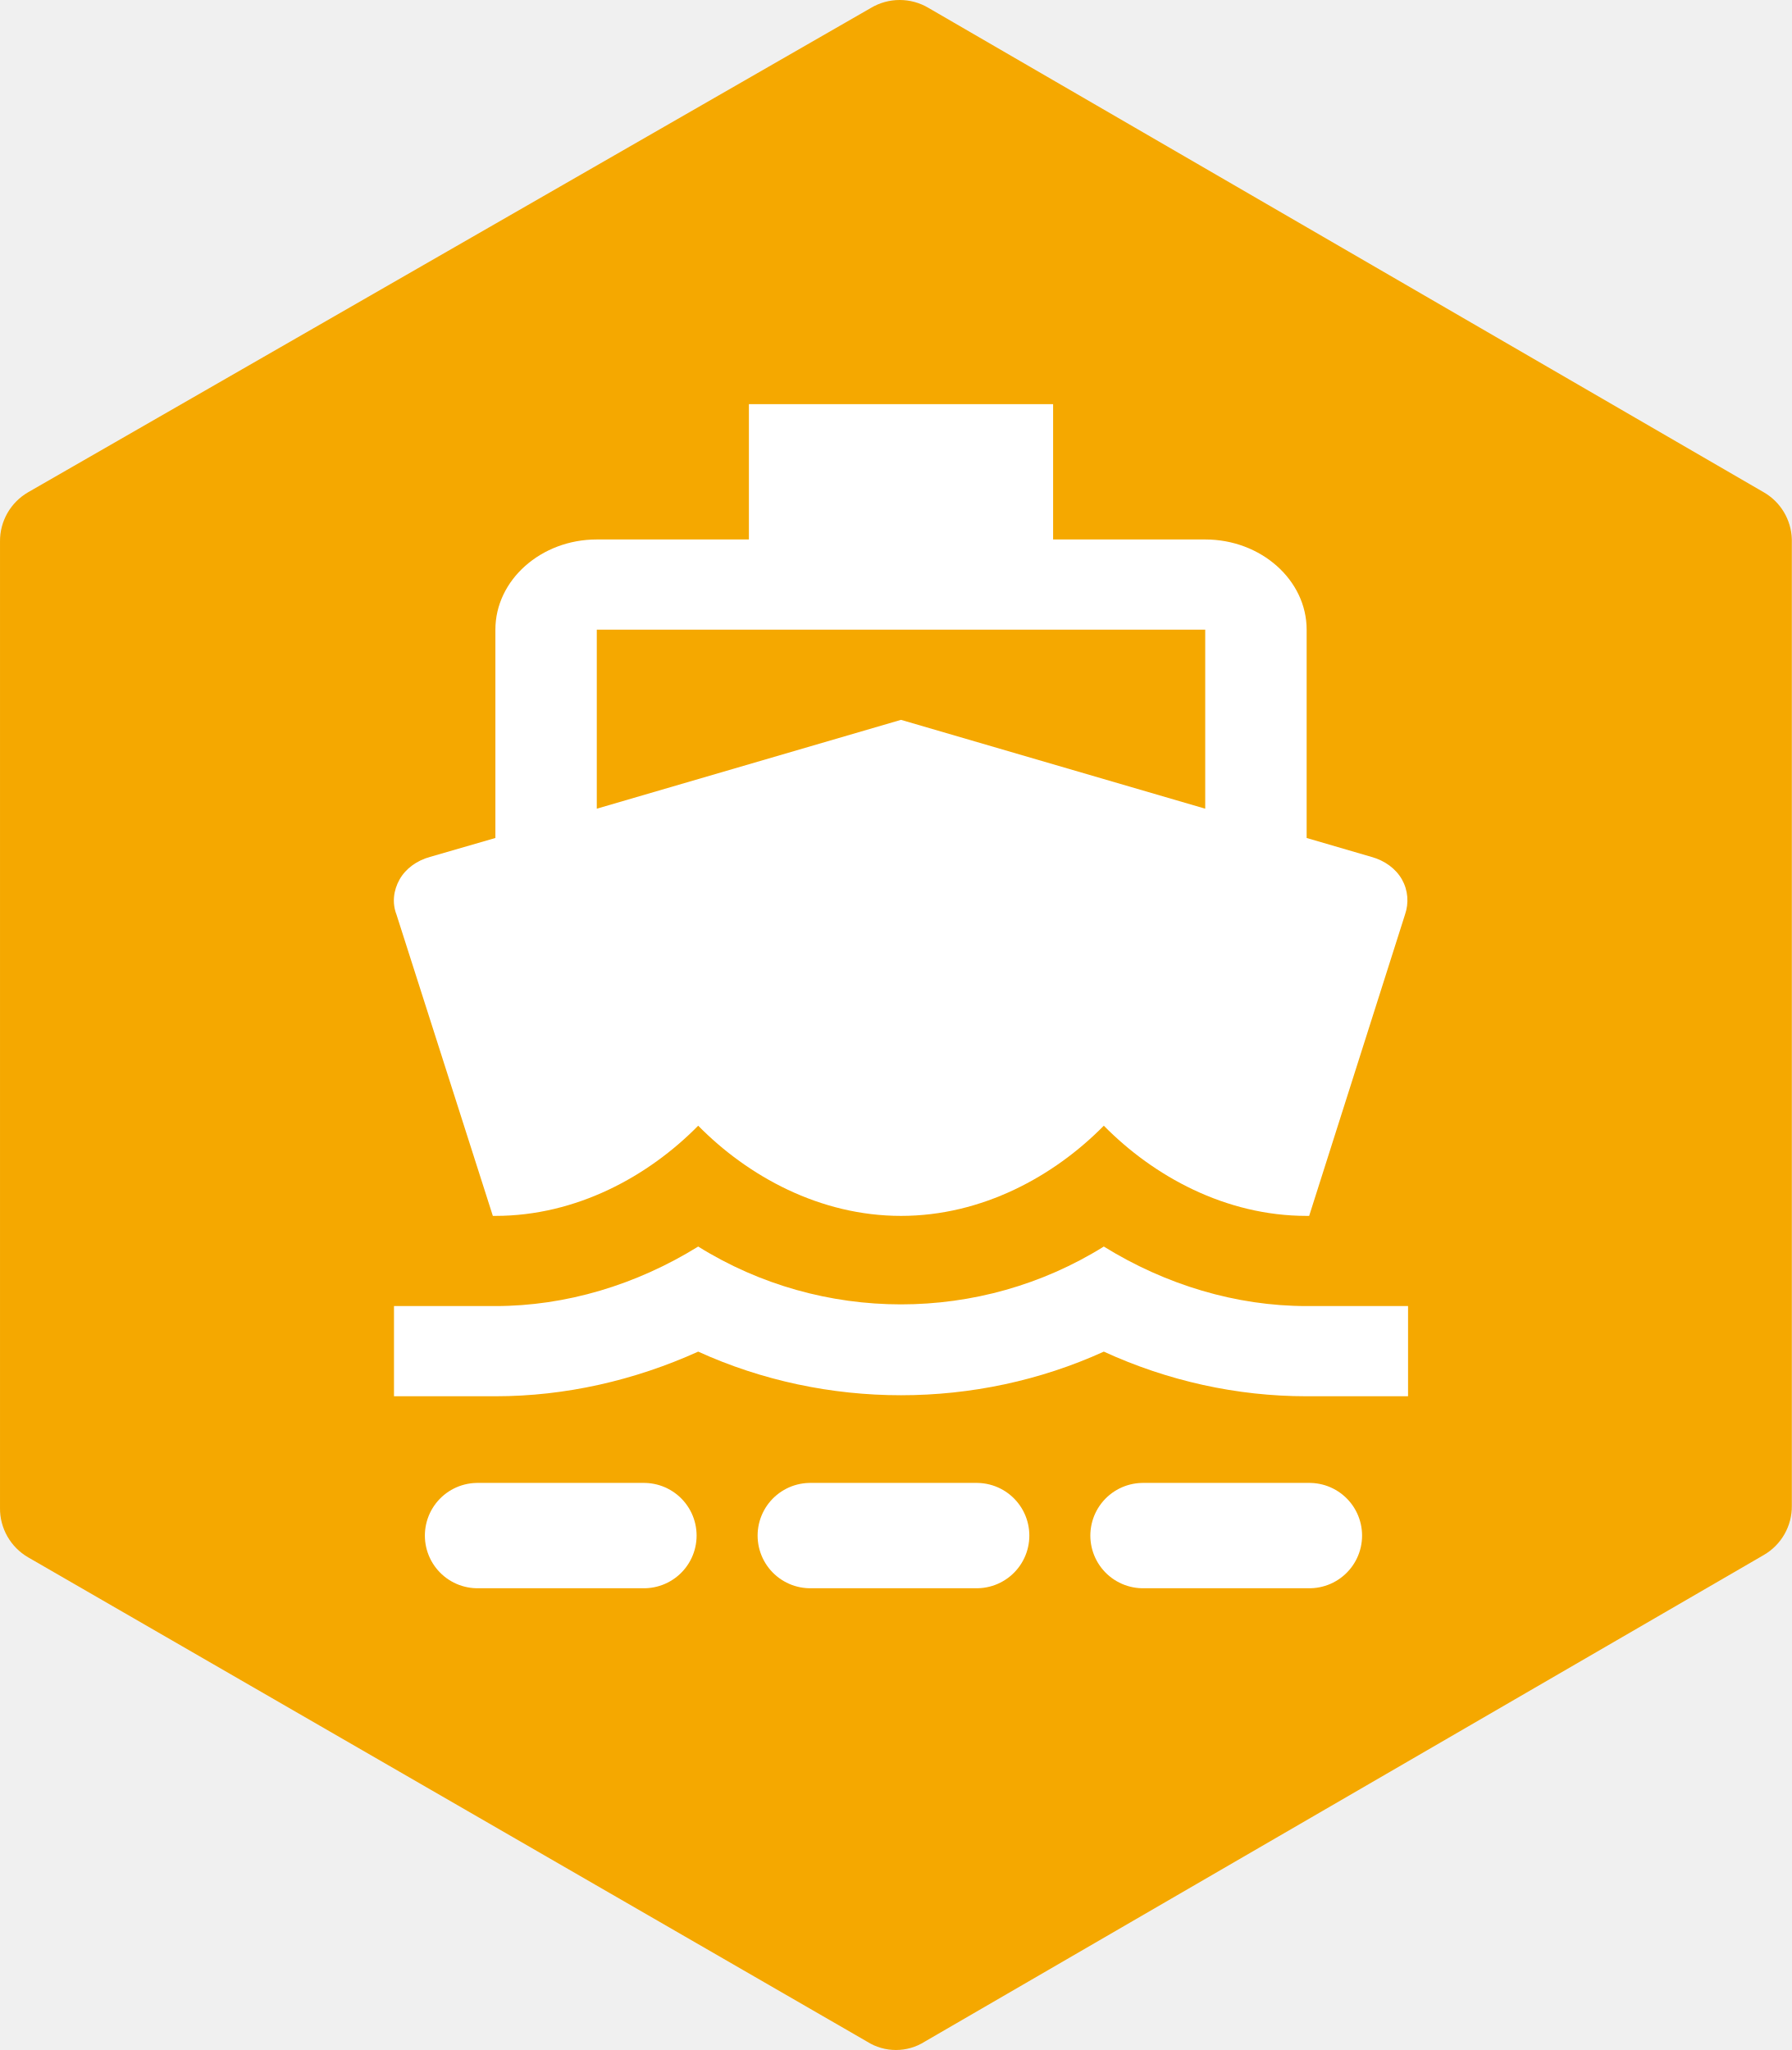
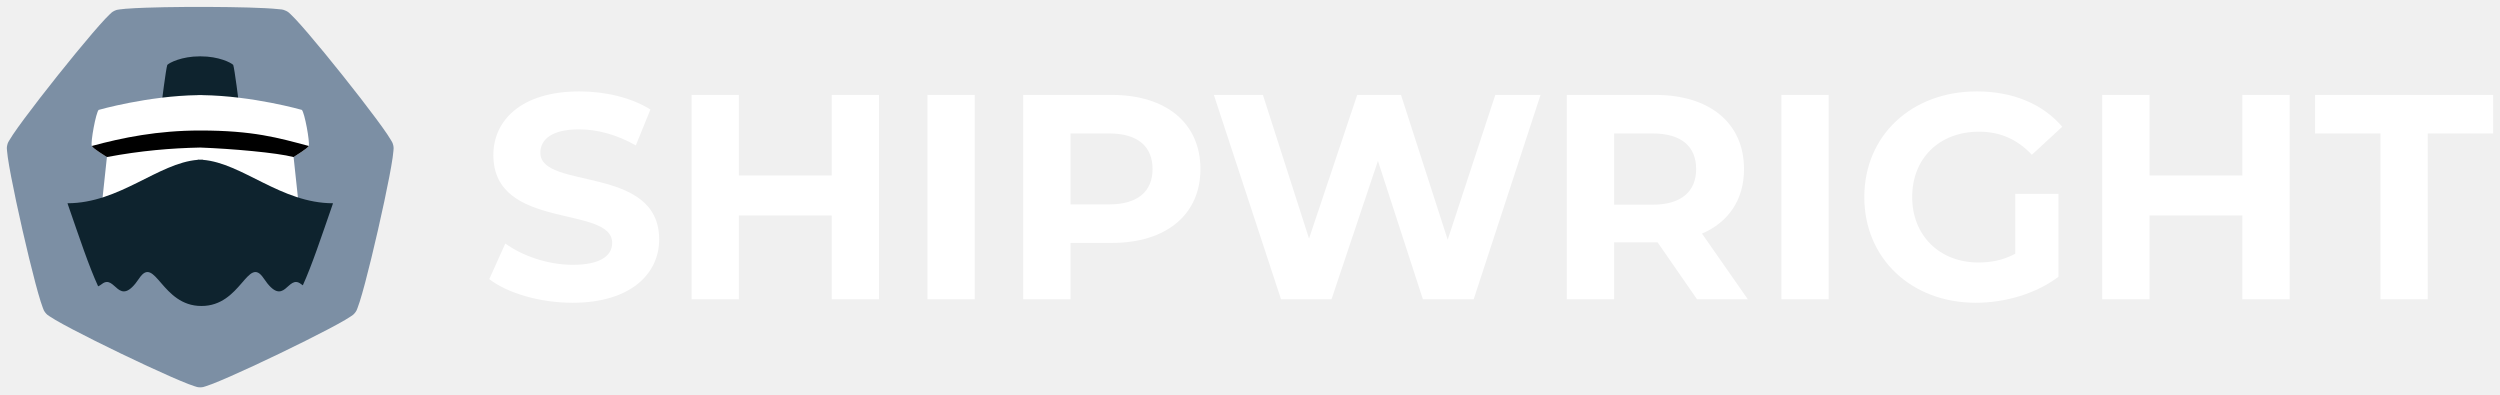
- <svg xmlns="http://www.w3.org/2000/svg" viewBox="51.683 53.059 323.109 369.725">
-   <path d="M 369.724 141.841 L 219.126 54.494 C 215.922 52.58 211.924 52.58 208.72 54.494 L 56.751 141.841 C 53.589 143.676 51.643 147.071 51.684 150.742 L 51.684 325.027 C 51.643 328.682 53.589 332.091 56.751 333.926 L 208.036 421.273 C 211.211 423.287 215.264 423.287 218.442 421.273 L 369.724 333.515 C 372.903 331.679 374.844 328.269 374.791 324.615 L 374.791 150.33 C 374.694 146.811 372.779 143.594 369.724 141.841 Z" style="fill: rgb(245, 168, 0);" />
-   <path d="M 287.301 288.613 C 274.591 288.613 261.883 284.791 250.727 277.878 C 228.417 291.785 199.892 291.785 177.584 277.878 C 166.427 284.791 153.723 288.613 141.014 288.613 L 122.728 288.613 L 122.728 304.88 L 141.014 304.88 C 153.629 304.88 166.062 302.033 177.584 296.83 C 200.623 307.317 227.688 307.317 250.727 296.83 C 262.246 302.113 274.684 304.88 287.301 304.88 L 305.588 304.88 L 305.588 288.613 L 287.301 288.613 Z M 140.554 272.349 L 141.014 272.349 C 155.644 272.349 168.625 265.191 177.584 256.083 C 186.545 265.191 199.526 272.349 214.154 272.349 C 228.783 272.349 241.768 265.191 250.727 256.083 C 259.688 265.191 272.672 272.349 287.301 272.349 L 287.755 272.349 L 305.035 218.017 C 305.765 215.906 305.588 213.629 304.489 211.675 C 303.39 209.726 301.378 208.26 299 207.608 L 287.301 204.193 L 287.301 166.618 C 287.301 157.674 279.07 150.354 269.012 150.354 L 241.584 150.354 L 241.584 125.954 L 186.728 125.954 L 186.728 150.354 L 159.298 150.354 C 149.241 150.354 141.014 157.674 141.014 166.618 L 141.014 204.193 L 129.218 207.608 C 126.84 208.26 124.829 209.726 123.734 211.675 C 122.635 213.629 122.361 215.906 123.182 218.017 L 140.554 272.349 Z M 159.298 166.618 L 269.012 166.618 L 269.012 198.909 L 214.154 182.886 L 159.298 198.909 L 159.298 166.618 Z" style="fill: rgb(255, 255, 255);" />
-   <line style="stroke-linecap: round; fill: rgb(255, 255, 255); stroke: rgb(255, 255, 255); stroke-width: 19px; stroke-dasharray: 30;" x1="137.797" y1="330.007" x2="295.241" y2="330.007" />
-   <g transform="matrix(6.135525, 0, 0, 6.135525, 175.776, 233.3333)" style="">
-     <rect fill="none" height="24" width="24" />
+ <svg xmlns="http://www.w3.org/2000/svg" viewBox="51.683 53.059 364.603 57.489" version="1.1" id="svg897" width="364.603" height="57.489">
+   <defs id="defs901" />
+   <g id="g3534" style="display:inline;opacity:1" transform="matrix(3.779528,0,0,3.779528,137.2414,-644.6906)">
+     <g id="g1145">
+       <g id="g1120" transform="matrix(0.425632,0,0,0.425632,-23.61275,184.0511)" style="stroke-width:2.349">
+         <path id="path1110" style="display:inline;opacity:1;fill:#7c8fa4;fill-opacity:1;stroke:none;stroke-width:5.275;stroke-linecap:round;stroke-linejoin:round;stroke-miterlimit:4;stroke-dasharray:none;stroke-opacity:1;paint-order:markers fill stroke;stop-color:#000000" d="m -65.965,3.166 c -0.232,0.019 -0.428,0.04 -0.596,0.065 -0.167,0.025 -0.272,0.025 -0.489,0.13 -0.217,0.105 -0.283,0.187 -0.407,0.302 -0.124,0.115 -0.262,0.256 -0.421,0.425 -0.318,0.338 -0.716,0.788 -1.169,1.316 -0.906,1.058 -2.033,2.431 -3.142,3.821 -1.108,1.39 -2.197,2.794 -3.026,3.913 -0.415,0.559 -0.764,1.047 -1.023,1.432 -0.129,0.193 -0.236,0.36 -0.321,0.506 -0.085,0.146 -0.151,0.228 -0.205,0.464 -0.054,0.235 -0.029,0.337 -0.017,0.506 0.013,0.169 0.036,0.365 0.069,0.596 0.066,0.46 0.169,1.051 0.3,1.735 0.262,1.368 0.633,3.106 1.028,4.84 0.395,1.733 0.814,3.46 1.171,4.806 0.179,0.673 0.342,1.25 0.482,1.693 0.07,0.222 0.133,0.409 0.195,0.566 0.062,0.158 0.085,0.261 0.235,0.449 0.15,0.189 0.245,0.234 0.385,0.329 0.14,0.095 0.308,0.199 0.509,0.317 0.401,0.235 0.927,0.523 1.543,0.847 1.232,0.648 2.822,1.441 4.423,2.213 1.601,0.772 3.212,1.521 4.487,2.081 0.638,0.28 1.19,0.513 1.624,0.68 0.217,0.083 0.403,0.15 0.564,0.2 0.162,0.05 0.256,0.096 0.497,0.096 0.241,3e-5 0.336,-0.046 0.498,-0.096 0.162,-0.05 0.347,-0.117 0.564,-0.2 0.434,-0.167 0.986,-0.399 1.624,-0.678 1.275,-0.559 2.887,-1.308 4.488,-2.079 1.601,-0.771 3.191,-1.564 4.424,-2.212 0.616,-0.324 1.143,-0.611 1.543,-0.847 0.2,-0.118 0.369,-0.222 0.508,-0.317 0.14,-0.095 0.235,-0.141 0.385,-0.329 0.151,-0.189 0.173,-0.291 0.235,-0.449 0.062,-0.158 0.126,-0.344 0.196,-0.566 0.14,-0.443 0.304,-1.02 0.483,-1.693 0.358,-1.346 0.776,-3.073 1.172,-4.806 0.396,-1.733 0.768,-3.471 1.03,-4.839 0.131,-0.684 0.234,-1.275 0.3,-1.735 0.033,-0.23 0.056,-0.426 0.069,-0.595 0.013,-0.169 0.037,-0.271 -0.017,-0.506 -0.054,-0.235 -0.12,-0.317 -0.205,-0.463 -0.085,-0.146 -0.191,-0.313 -0.32,-0.506 -0.259,-0.386 -0.608,-0.874 -1.023,-1.433 -0.829,-1.119 -1.918,-2.523 -3.026,-3.913 -1.108,-1.39 -2.234,-2.764 -3.14,-3.822 -0.453,-0.529 -0.85,-0.978 -1.169,-1.316 -0.159,-0.169 -0.298,-0.31 -0.422,-0.425 -0.124,-0.115 -0.189,-0.198 -0.406,-0.303 -0.326,-0.157 -0.466,-0.132 -0.763,-0.164 -0.297,-0.032 -0.672,-0.059 -1.113,-0.082 -0.884,-0.047 -2.033,-0.078 -3.294,-0.097 -2.521,-0.037 -5.475,-0.019 -7.563,0.054 -0.696,0.025 -1.295,0.055 -1.758,0.093 z" transform="translate(79.70977,-1.058333)" />
+         <path id="path1112" style="fill:#0e232e;stroke:none;stroke-width:0.622px;stroke-linecap:butt;stroke-linejoin:miter;stroke-opacity:1" d="m 20.403,6.427 v 0.002 c -1.628,-0.001 -2.75,0.571 -2.945,0.776 -0.12,0.327 -0.523,3.548 -0.523,3.548 l 3.469,0.224 v 0.005 l 0.043,-0.003 0.043,0.003 v -0.005 l 3.468,-0.224 c 0,0 -0.403,-3.221 -0.523,-3.548 -0.195,-0.205 -1.317,-0.777 -2.945,-0.776 v -0.002 c -0.015,-2.039e-4 -0.028,0.001 -0.043,0.001 -0.015,1.072e-4 -0.028,-0.001 -0.043,-0.001 z" />
+         <path id="path1114" style="fill:#ffffff;stroke:none;stroke-width:2.349px;stroke-linecap:butt;stroke-linejoin:miter;stroke-opacity:1" d="m 76.609,37.561 v 0.023 c -17.339,0.242 -34.145,5.062 -34.145,5.062 -0.941,0.918 -2.802,11.021 -2.355,12.334 0.42,0.946 4.558,3.346 5.188,3.803 L 43.736,73.377 62.08,76.75 77.277,66.27 92.473,76.75 110.818,73.377 109.258,58.783 c 0.63,-0.456 4.767,-2.857 5.188,-3.803 0.446,-1.313 -1.415,-11.416 -2.355,-12.334 0,0 -16.806,-4.82 -34.145,-5.062 v -0.023 c -0.223,0 -0.445,0.01 -0.668,0.012 -0.223,-0.002 -0.445,-0.012 -0.668,-0.012 z" transform="scale(0.2645833)" />
+         <path id="path1116" style="fill:#0e232e;stroke:none;stroke-width:2.349px;stroke-linecap:butt;stroke-linejoin:miter;stroke-opacity:1" d="M 76.441,59.676 V 59.75 c -13.597,1.085 -26.813,14.883 -44.666,14.883 4.23,12.183 7.304,21.471 10.516,28.469 0.378,-0.175 0.783,-0.401 1.264,-0.779 4.713,-3.709 5.603,8.8 12.816,-1.977 5.453,-8.146 7.631,9.528 21.316,9.484 13.683,0.042 15.862,-17.63 21.314,-9.484 7.213,10.776 8.104,-1.732 12.816,1.977 0.215,0.169 0.415,0.306 0.607,0.43 3.153,-6.956 6.193,-16.143 10.352,-28.119 -17.854,0 -31.069,-13.799 -44.666,-14.883 v -0.074 c -0.279,0 -0.556,0.016 -0.834,0.027 -0.278,-0.011 -0.557,-0.027 -0.836,-0.027 z" transform="scale(0.2645833)" />
+         <path id="path1118" style="fill:#000000;stroke:none;stroke-width:0.622px;stroke-linecap:butt;stroke-linejoin:miter;stroke-opacity:1" d="m 10.614,14.553 c 0.132,0.256 1.197,0.881 1.362,1 l 0.008,0.005 c 3.085,-0.581 5.818,-0.806 8.454,-0.862 2.845,0.105 6.985,0.467 8.472,0.865 l 0.004,-0.008 c 0.165,-0.12 1.243,-0.754 1.368,-1 -2.753,-0.738 -5.044,-1.402 -9.844,-1.402 -3.837,0 -7.023,0.641 -9.824,1.403 z" />
+       </g>
+       <g id="g1101" transform="translate(0.1823955,-0.2645837)">
+         <g id="g5013" transform="matrix(1.249297,0,0,1.249297,6.804347,-67.48069)" style="stroke-width:0.8">
+           <g aria-label="SHIPWRIGHT" id="g4964" style="font-style:normal;font-weight:normal;font-size:117.022px;line-height:1.25;font-family:sans-serif;fill:#ffffff;fill-opacity:1;stroke:none;stroke-width:30.703" transform="matrix(0.07109568,0,0,0.07109568,-0.2647699,140.177)">
+             <g aria-label="SHIPWRIGHT" id="text4962" style="font-style:normal;font-weight:normal;font-size:126.832px;line-height:1.25;font-family:sans-serif;letter-spacing:0px;word-spacing:0px;fill:#ffffff;fill-opacity:1;stroke:none;stroke-width:41.58">
+               <path d="m -81.101,1001.116 c 25.366,0 37.669,-12.683 37.669,-27.523 0,-32.596 -51.621,-21.308 -51.621,-37.669 0,-5.581 4.693,-10.147 16.869,-10.147 7.864,0 16.361,2.283 24.605,6.976 l 6.342,-15.6 c -8.244,-5.2 -19.659,-7.864 -30.82,-7.864 -25.24,0 -37.415,12.556 -37.415,27.649 0,32.976 51.621,21.561 51.621,38.176 0,5.454 -4.946,9.512 -17.122,9.512 -10.654,0 -21.815,-3.805 -29.298,-9.259 l -6.976,15.474 c 7.864,6.088 22.069,10.273 36.147,10.273 z" style="font-style:normal;font-variant:normal;font-weight:bold;font-stretch:normal;font-size:126.832px;font-family:Montserrat;-inkscape-font-specification:'Montserrat Bold';fill:#ffffff;fill-opacity:1;stroke-width:41.58" id="path3587" />
+               <path d="m 31.525,910.812 v 35.006 H -8.807 V 910.812 H -29.354 v 88.782 H -8.807 V 963.193 H 31.525 v 36.401 H 52.072 v -88.782 z" style="font-style:normal;font-variant:normal;font-weight:bold;font-stretch:normal;font-size:126.832px;font-family:Montserrat;-inkscape-font-specification:'Montserrat Bold';fill:#ffffff;fill-opacity:1;stroke-width:41.58" id="path3589" />
+               <path d="M 73.126,999.594 H 93.673 V 910.812 H 73.126 Z" style="font-style:normal;font-variant:normal;font-weight:bold;font-stretch:normal;font-size:126.832px;font-family:Montserrat;-inkscape-font-specification:'Montserrat Bold';fill:#ffffff;fill-opacity:1;stroke-width:41.58" id="path3591" />
+               <path d="m 153.157,910.812 h -38.43 v 88.782 h 20.547 v -24.479 h 17.883 c 23.718,0 38.557,-12.303 38.557,-32.089 0,-19.913 -14.839,-32.215 -38.557,-32.215 z m -1.141,47.562 h -16.742 v -30.82 h 16.742 c 12.556,0 18.898,5.707 18.898,15.473 0,9.639 -6.342,15.347 -18.898,15.347 z" style="font-style:normal;font-variant:normal;font-weight:bold;font-stretch:normal;font-size:126.832px;font-family:Montserrat;-inkscape-font-specification:'Montserrat Bold';fill:#ffffff;fill-opacity:1;stroke-width:41.58" id="path3593" />
+               <path d="m 319.814,910.812 -20.674,62.909 -20.293,-62.909 h -19.025 L 238.895,973.213 218.856,910.812 H 197.548 l 29.171,88.782 h 21.942 l 20.166,-60.118 19.532,60.118 h 22.069 l 29.045,-88.782 z" style="font-style:normal;font-variant:normal;font-weight:bold;font-stretch:normal;font-size:126.832px;font-family:Montserrat;-inkscape-font-specification:'Montserrat Bold';fill:#ffffff;fill-opacity:1;stroke-width:41.58" id="path3595" />
+               <path d="m 429.523,999.594 -19.913,-28.537 c 11.542,-4.946 18.264,-14.713 18.264,-28.03 0,-19.913 -14.839,-32.215 -38.557,-32.215 h -38.43 v 88.782 h 20.547 v -24.732 h 17.883 1.015 l 17.122,24.732 z m -22.449,-56.567 c 0,9.639 -6.342,15.474 -18.898,15.474 h -16.742 v -30.947 h 16.742 c 12.556,0 18.898,5.707 18.898,15.473 z" style="font-style:normal;font-variant:normal;font-weight:bold;font-stretch:normal;font-size:126.832px;font-family:Montserrat;-inkscape-font-specification:'Montserrat Bold';fill:#ffffff;fill-opacity:1;stroke-width:41.58" id="path3597" />
+               <path d="m 444.109,999.594 h 20.547 v -88.782 h -20.547 z" style="font-style:normal;font-variant:normal;font-weight:bold;font-stretch:normal;font-size:126.832px;font-family:Montserrat;-inkscape-font-specification:'Montserrat Bold';fill:#ffffff;fill-opacity:1;stroke-width:41.58" id="path3599" />
+               <path d="m 545.701,979.808 c -5.2,2.79 -10.4,3.805 -15.981,3.805 -16.995,0 -28.791,-11.795 -28.791,-28.41 0,-16.869 11.795,-28.41 29.045,-28.41 9.005,0 16.488,3.171 22.957,10.02 l 13.191,-12.176 c -8.625,-10.02 -21.561,-15.347 -37.162,-15.347 -28.284,0 -48.83,19.152 -48.83,45.913 0,26.762 20.547,45.913 48.45,45.913 12.683,0 26.127,-3.932 35.893,-11.288 V 953.808 h -18.771 z" style="font-style:normal;font-variant:normal;font-weight:bold;font-stretch:normal;font-size:126.832px;font-family:Montserrat;-inkscape-font-specification:'Montserrat Bold';fill:#ffffff;fill-opacity:1;stroke-width:41.58" id="path3601" />
+               <path d="m 644.376,910.812 v 35.006 h -40.333 v -35.006 h -20.547 v 88.782 h 20.547 v -36.401 h 40.333 v 36.401 h 20.547 v -88.782 z" style="font-style:normal;font-variant:normal;font-weight:bold;font-stretch:normal;font-size:126.832px;font-family:Montserrat;-inkscape-font-specification:'Montserrat Bold';fill:#ffffff;fill-opacity:1;stroke-width:41.58" id="path3603" />
+               <path d="m 704.368,999.594 h 20.547 v -72.041 h 28.41 v -16.742 h -77.368 v 16.742 h 28.41 z" style="font-style:normal;font-variant:normal;font-weight:bold;font-stretch:normal;font-size:126.832px;font-family:Montserrat;-inkscape-font-specification:'Montserrat Bold';fill:#ffffff;fill-opacity:1;stroke-width:41.58" id="path3605" />
+             </g>
+           </g>
+         </g>
+       </g>
+     </g>
  </g>
</svg>
